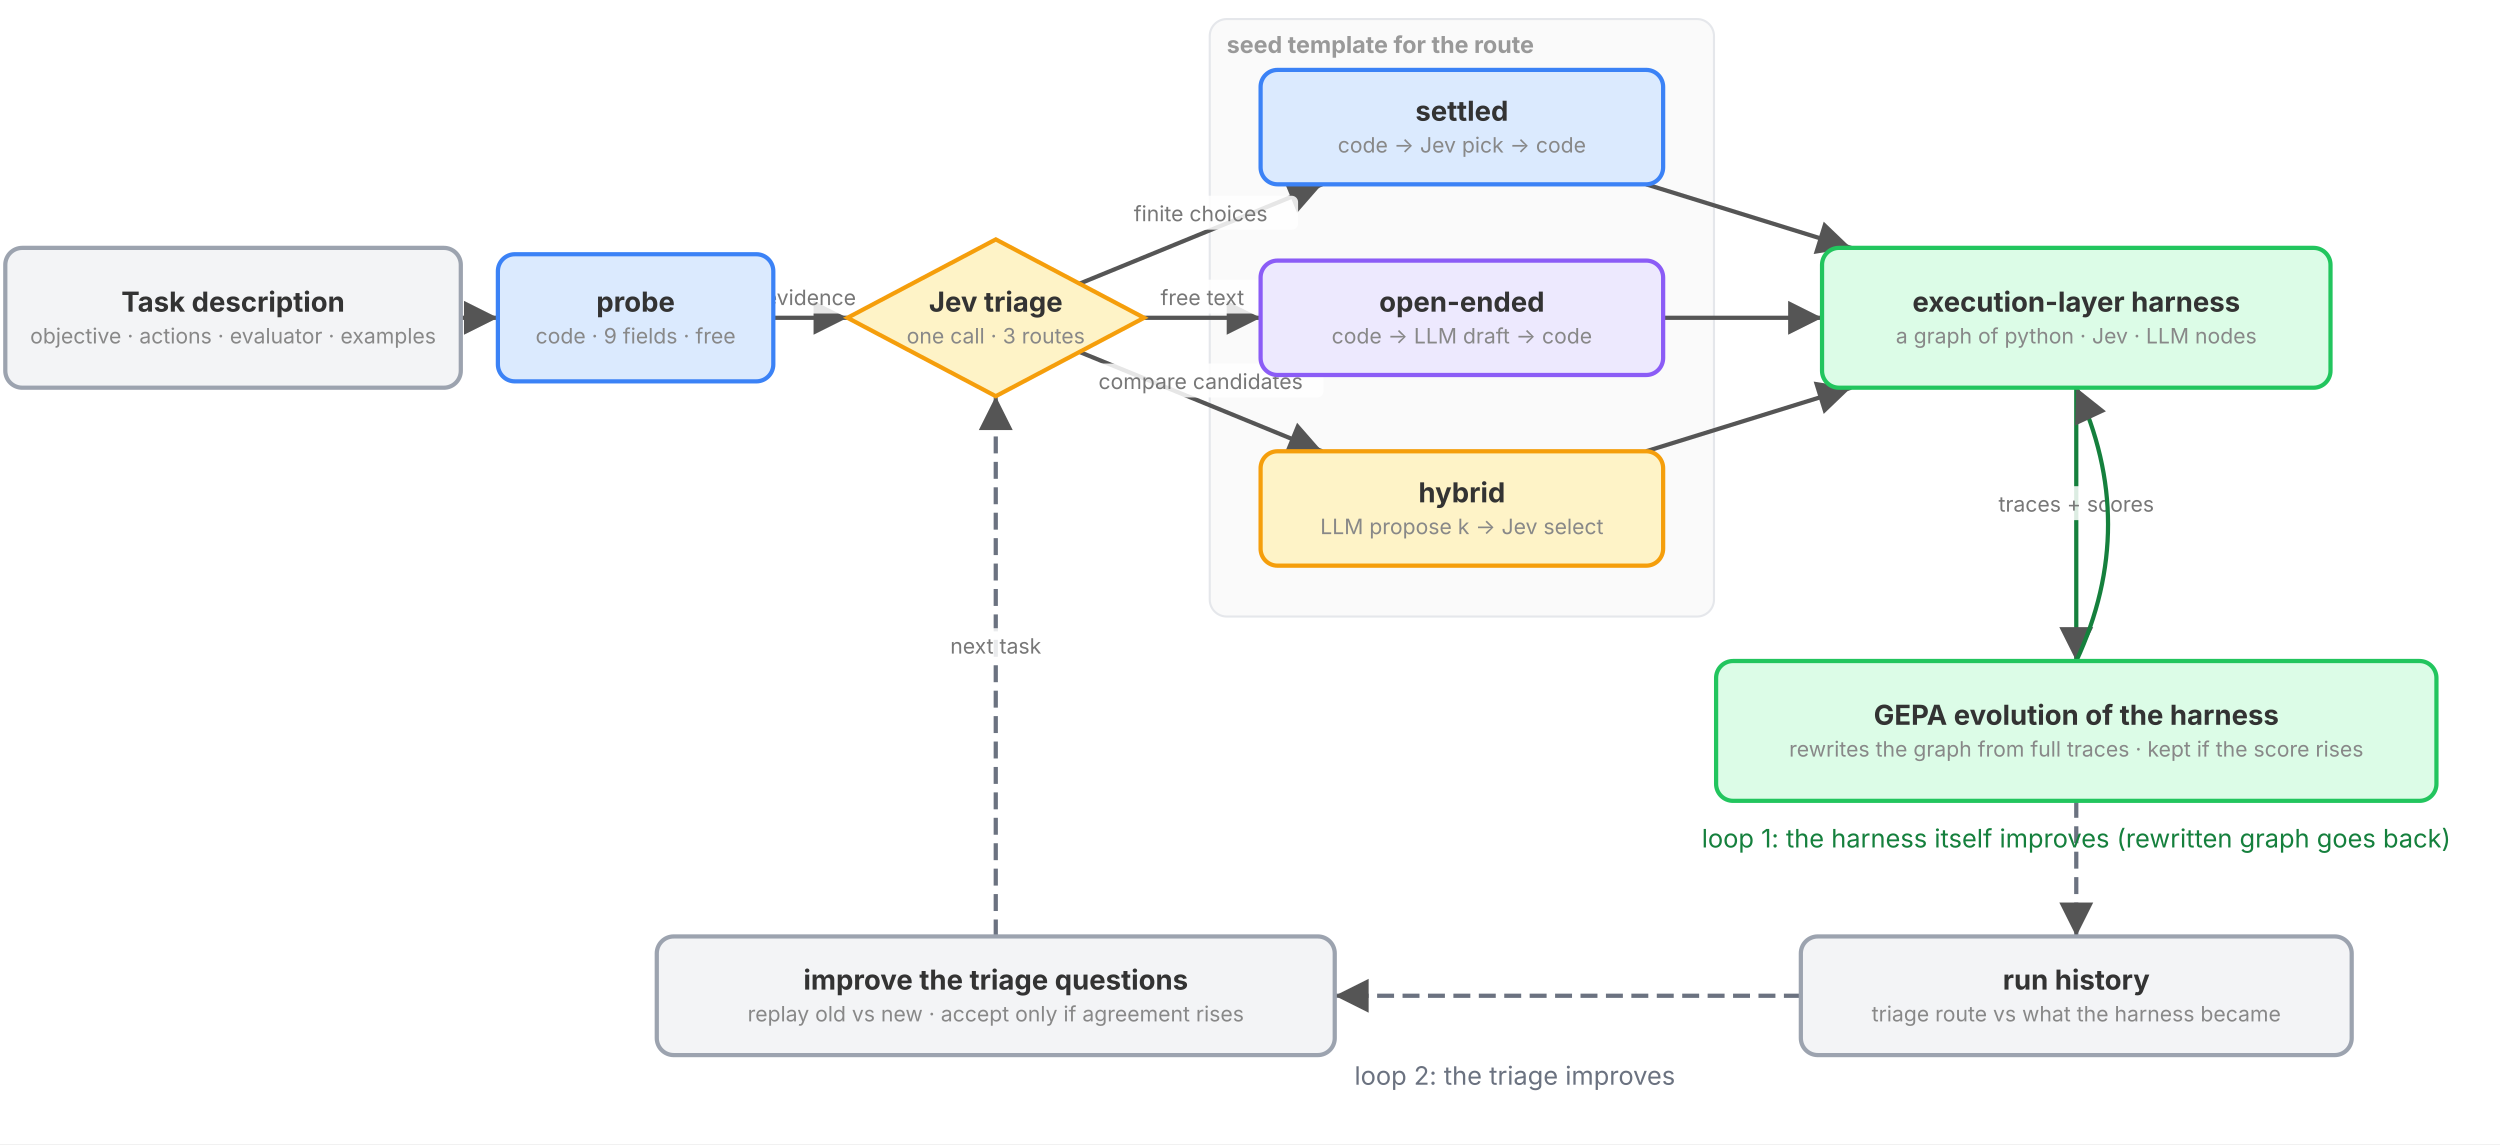
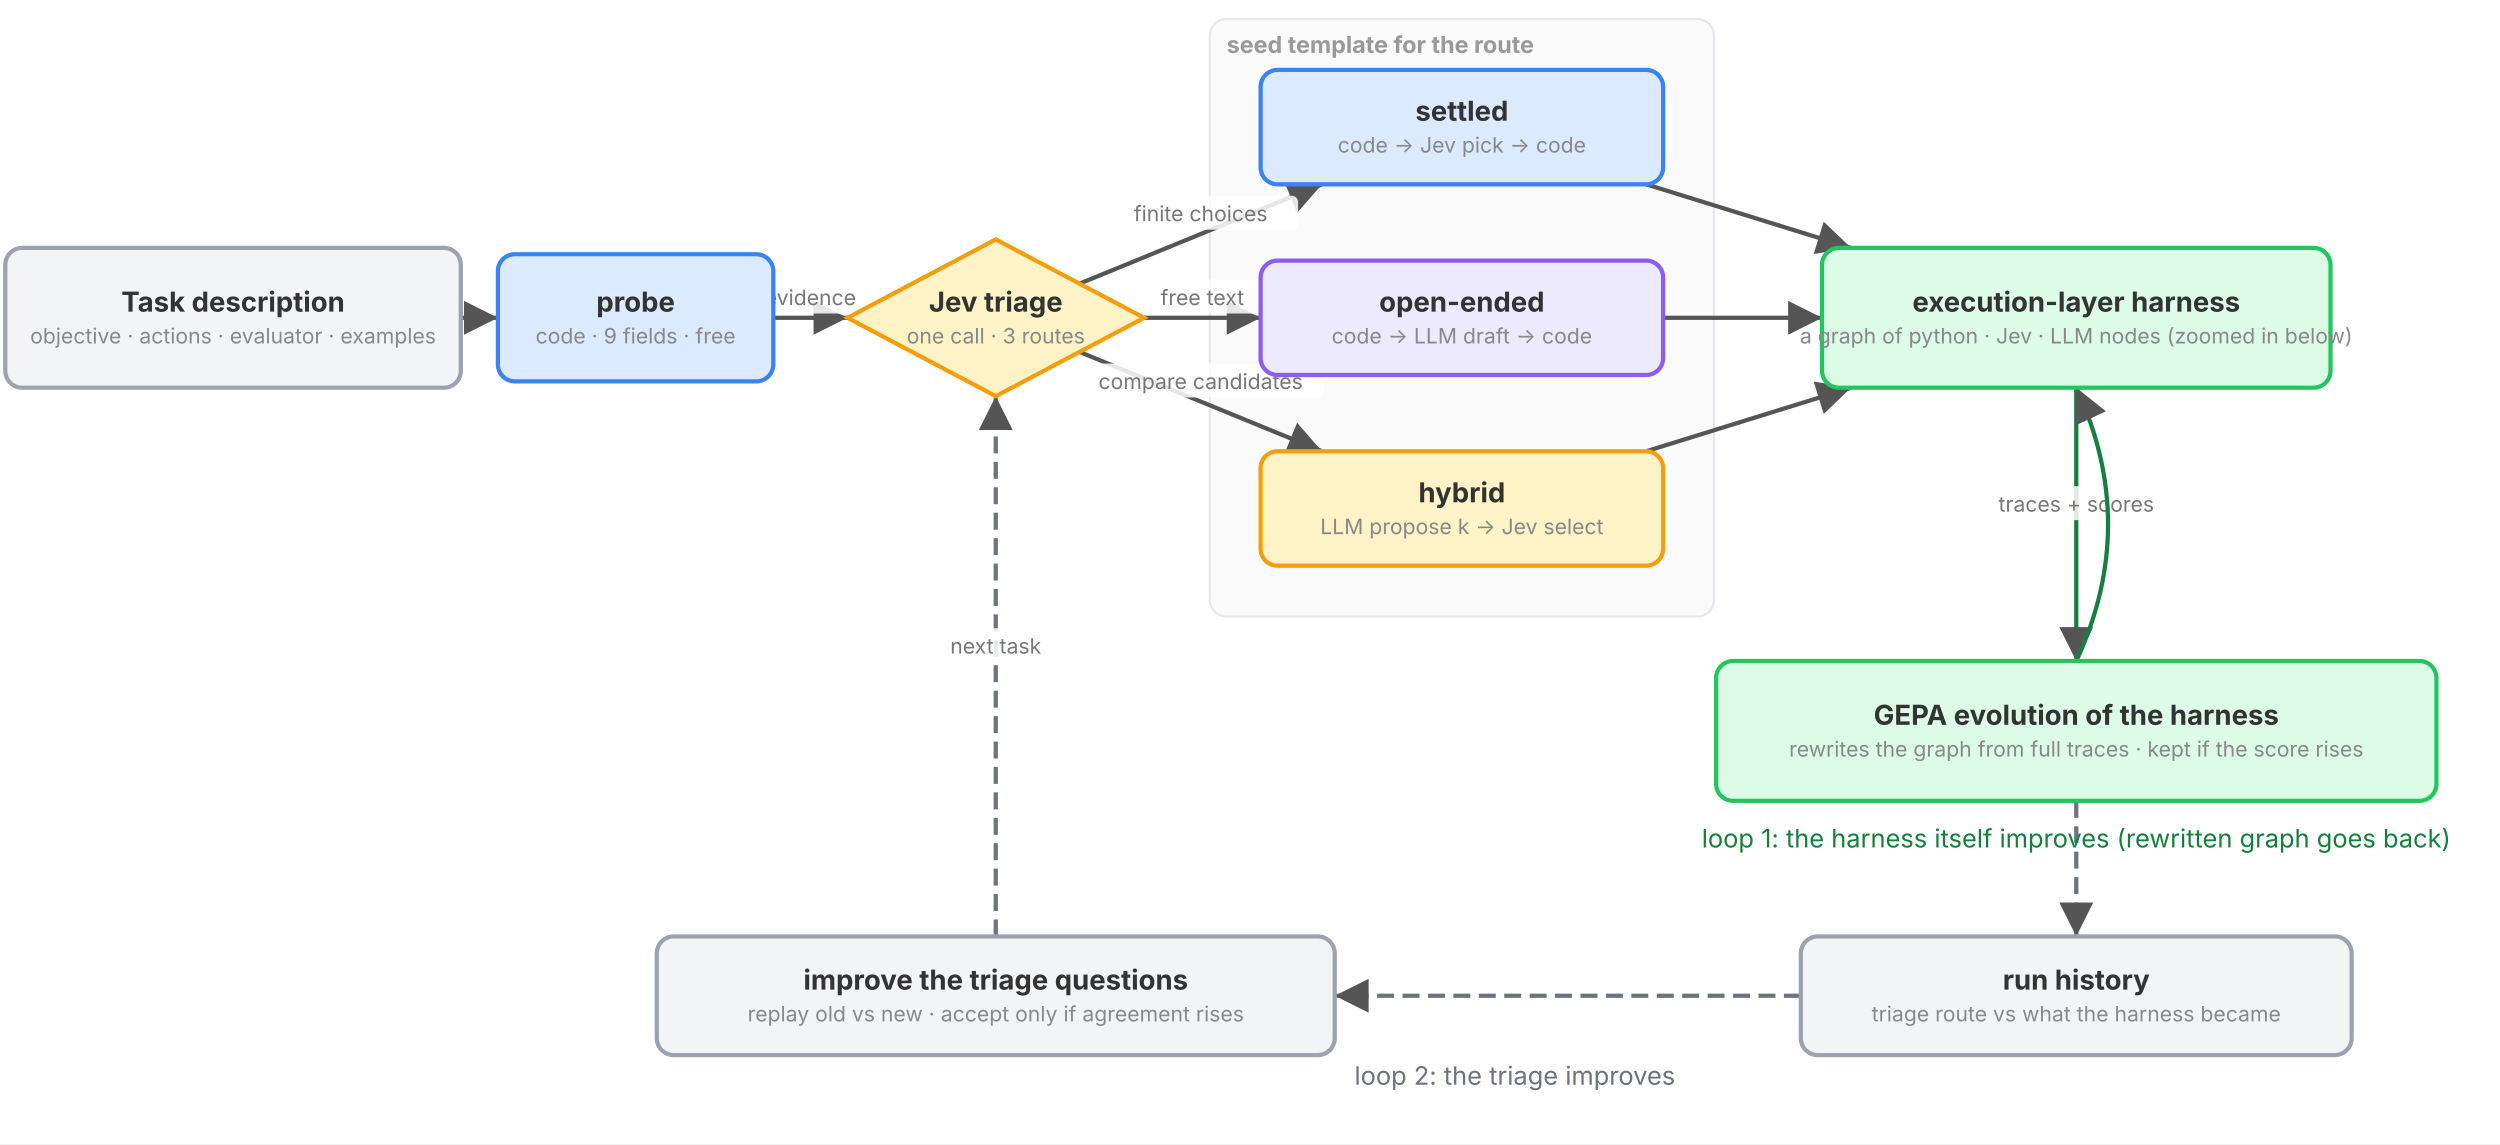
<svg xmlns="http://www.w3.org/2000/svg" font-family="Inter, Helvetica, Arial, sans-serif" height="540" viewBox="0 0 1180 540" width="1180">
  <rect fill="#FFFFFF" height="540" width="1180" />
  <defs>
    <marker id="arrow-default" markerHeight="10" markerUnits="strokeWidth" markerWidth="10" orient="auto" refX="8" refY="4">
      <polygon fill="#555555" points="0 0, 8 4, 0 8" />
    </marker>
    <marker id="arrow-c0" markerHeight="10" markerUnits="strokeWidth" markerWidth="10" orient="auto" refX="8" refY="4">
      <polygon fill="#2563EB" points="0 0, 8 4, 0 8" />
    </marker>
    <marker id="arrow-c1" markerHeight="10" markerUnits="strokeWidth" markerWidth="10" orient="auto" refX="8" refY="4">
      <polygon fill="#10B981" points="0 0, 8 4, 0 8" />
    </marker>
    <marker id="arrow-c2" markerHeight="10" markerUnits="strokeWidth" markerWidth="10" orient="auto" refX="8" refY="4">
      <polygon fill="#7C3AED" points="0 0, 8 4, 0 8" />
    </marker>
    <marker id="arrow-c3" markerHeight="10" markerUnits="strokeWidth" markerWidth="10" orient="auto" refX="8" refY="4">
      <polygon fill="#EA580C" points="0 0, 8 4, 0 8" />
    </marker>
    <marker id="arrow-c4" markerHeight="10" markerUnits="strokeWidth" markerWidth="10" orient="auto" refX="8" refY="4">
      <polygon fill="#C62828" points="0 0, 8 4, 0 8" />
    </marker>
    <marker id="arrow-c5" markerHeight="10" markerUnits="strokeWidth" markerWidth="10" orient="auto" refX="8" refY="4">
      <polygon fill="#0D47A1" points="0 0, 8 4, 0 8" />
    </marker>
    <marker id="arrow-c6" markerHeight="10" markerUnits="strokeWidth" markerWidth="10" orient="auto" refX="8" refY="4">
      <polygon fill="#1B5E20" points="0 0, 8 4, 0 8" />
    </marker>
    <marker id="arrow-c7" markerHeight="10" markerUnits="strokeWidth" markerWidth="10" orient="auto" refX="8" refY="4">
      <polygon fill="#4A148C" points="0 0, 8 4, 0 8" />
    </marker>
    <marker id="arrow-c8" markerHeight="10" markerUnits="strokeWidth" markerWidth="10" orient="auto" refX="8" refY="4">
      <polygon fill="#BF360C" points="0 0, 8 4, 0 8" />
    </marker>
    <marker id="arrow-c9" markerHeight="10" markerUnits="strokeWidth" markerWidth="10" orient="auto" refX="8" refY="4">
      <polygon fill="#37474F" points="0 0, 8 4, 0 8" />
    </marker>
  </defs>
  <rect fill="#FAFAFA" height="282.0" rx="8" stroke="#E5E7EB" stroke-width="1" width="238.0" x="571.0" y="9.0" />
  <text fill="#999999" font-size="11" font-weight="bold" x="579.0" y="25.0">seed template for the route</text>
  <path d="M 217.5,150.0 L 235.0,150.0" fill="none" marker-end="url(#arrow-default)" stroke="#555555" stroke-width="2" />
  <path d="M 365.0,150.0 L 400.0,150.0" fill="none" marker-end="url(#arrow-default)" stroke="#555555" stroke-width="2" />
  <rect fill="#FFFFFF" height="16" opacity="0.85" rx="3" width="56.0" x="354.5" y="132.0" />
  <text fill="#777777" font-size="10" text-anchor="middle" x="382.5" y="144.0">evidence</text>
  <path d="M 509.5,133.9 L 624.0,87.0" fill="none" marker-end="url(#arrow-default)" stroke="#555555" stroke-width="2" />
  <rect fill="#FFFFFF" height="16" opacity="0.85" rx="3" width="92.0" x="520.7" y="92.4" />
  <text fill="#777777" font-size="10" text-anchor="middle" x="566.7" y="104.4">finite choices</text>
  <path d="M 540.0,150.0 L 595.0,150.0" fill="none" marker-end="url(#arrow-default)" stroke="#555555" stroke-width="2" />
  <rect fill="#FFFFFF" height="16" opacity="0.85" rx="3" width="62.0" x="536.5" y="132.0" />
  <text fill="#777777" font-size="10" text-anchor="middle" x="567.5" y="144.0">free text</text>
  <path d="M 509.5,166.1 L 624.0,213.0" fill="none" marker-end="url(#arrow-default)" stroke="#555555" stroke-width="2" />
  <rect fill="#FFFFFF" height="16" opacity="0.85" rx="3" width="116.0" x="508.7" y="171.6" />
  <text fill="#777777" font-size="10" text-anchor="middle" x="566.7" y="183.6">compare candidates</text>
  <path d="M 777.0,87.0 L 873.7,117.0" fill="none" marker-end="url(#arrow-default)" stroke="#555555" stroke-width="2" />
  <path d="M 785.0,150.0 L 860.0,150.0" fill="none" marker-end="url(#arrow-default)" stroke="#555555" stroke-width="2" />
  <path d="M 777.0,213.0 L 873.7,183.0" fill="none" marker-end="url(#arrow-default)" stroke="#555555" stroke-width="2" />
  <path d="M 980.0,378.0 L 980.0,442.0" fill="none" marker-end="url(#arrow-default)" stroke="#6B7280" stroke-dasharray="8,4" stroke-width="2" />
  <path d="M 850.0,470.0 L 630.0,470.0" fill="none" marker-end="url(#arrow-default)" stroke="#6B7280" stroke-dasharray="8,4" stroke-width="2" />
  <path d="M 470.0,442.0 L 470.0,187.0" fill="none" marker-end="url(#arrow-default)" stroke="#6B7280" stroke-dasharray="8,4" stroke-width="2" />
  <rect fill="#FFFFFF" height="16" opacity="0.85" rx="3" width="62.0" x="439.0" y="296.5" />
  <text fill="#777777" font-size="10" text-anchor="middle" x="470.0" y="308.5">next task</text>
  <path d="M 980.0,183.0 L 980.0,312.0" fill="none" marker-end="url(#arrow-default)" stroke="#15803D" stroke-width="2" />
  <rect fill="#FFFFFF" height="16" opacity="0.85" rx="3" width="98.0" x="931.0" y="229.5" />
  <text fill="#777777" font-size="10" text-anchor="middle" x="980.0" y="241.5">traces + scores</text>
  <path d="M 980.0,312.0 Q 1010.0,247.5 980.0,183.0" fill="none" marker-end="url(#arrow-default)" stroke="#15803D" stroke-width="2" />
  <rect fill="#F3F4F6" height="66.0" rx="8" stroke="#9CA3AF" stroke-width="2" width="215.0" x="2.5" y="117.0" />
  <text fill="#333333" font-size="13" font-weight="bold" text-anchor="middle" x="110.0" y="147.1">Task description</text>
  <text fill="#888888" font-size="10" text-anchor="middle" x="110.0" y="162.1">objective · actions · evaluator · examples</text>
  <rect fill="#DBEAFE" height="60.0" rx="8" stroke="#3B82F6" stroke-width="2" width="130.0" x="235.0" y="120.0" />
  <text fill="#333333" font-size="13" font-weight="bold" text-anchor="middle" x="300.0" y="147.1">probe</text>
  <text fill="#888888" font-size="10" text-anchor="middle" x="300.0" y="162.1">code · 9 fields · free</text>
  <polygon fill="#FEF3C7" points="470.0,113.0 540.0,150.0 470.0,187.0 400.0,150.0" stroke="#F59E0B" stroke-width="2" />
  <text fill="#333333" font-size="13" font-weight="bold" text-anchor="middle" x="470.0" y="147.1">Jev triage</text>
  <text fill="#888888" font-size="10" text-anchor="middle" x="470.0" y="162.1">one call · 3 routes</text>
  <rect fill="#DBEAFE" height="54.0" rx="8" stroke="#3B82F6" stroke-width="2" width="190.0" x="595.0" y="33.0" />
  <text fill="#333333" font-size="13" font-weight="bold" text-anchor="middle" x="690.0" y="57.0">settled</text>
  <text fill="#888888" font-size="10" text-anchor="middle" x="690.0" y="72.0">code → Jev pick → code</text>
  <rect fill="#EDE9FE" height="54.0" rx="8" stroke="#8B5CF6" stroke-width="2" width="190.0" x="595.0" y="123.0" />
  <text fill="#333333" font-size="13" font-weight="bold" text-anchor="middle" x="690.0" y="147.1">open-ended</text>
  <text fill="#888888" font-size="10" text-anchor="middle" x="690.0" y="162.1">code → LLM draft → code</text>
  <rect fill="#FEF3C7" height="54.0" rx="8" stroke="#F59E0B" stroke-width="2" width="190.0" x="595.0" y="213.0" />
  <text fill="#333333" font-size="13" font-weight="bold" text-anchor="middle" x="690.0" y="237.1">hybrid</text>
  <text fill="#888888" font-size="10" text-anchor="middle" x="690.0" y="252.1">LLM propose k → Jev select</text>
  <rect fill="#DCFCE7" height="66.0" rx="8" stroke="#22C55E" stroke-width="2" width="240.0" x="860.0" y="117.0" />
  <text fill="#333333" font-size="13" font-weight="bold" text-anchor="middle" x="980.0" y="147.1">execution-layer harness</text>
-   <text fill="#888888" font-size="10" text-anchor="middle" x="980.0" y="162.1">a graph of python · Jev · LLM nodes</text>
+   <text fill="#888888" font-size="10" text-anchor="middle" x="980.0" y="162.1">a graph of python · Jev · LLM nodes (zoomed in below)</text>
  <rect fill="#DCFCE7" height="66.0" rx="8" stroke="#22C55E" stroke-width="2" width="340.0" x="810.0" y="312.0" />
  <text fill="#333333" font-size="13" font-weight="bold" text-anchor="middle" x="980.0" y="342.1">GEPA evolution of the harness</text>
  <text fill="#888888" font-size="10" text-anchor="middle" x="980.0" y="357.1">rewrites the graph from full traces · kept if the score rises</text>
  <rect fill="#F3F4F6" height="56.0" rx="8" stroke="#9CA3AF" stroke-width="2" width="260.0" x="850.0" y="442.0" />
  <text fill="#333333" font-size="13" font-weight="bold" text-anchor="middle" x="980.0" y="467.1">run history</text>
  <text fill="#888888" font-size="10" text-anchor="middle" x="980.0" y="482.1">triage route vs what the harness became</text>
  <rect fill="#F3F4F6" height="56.0" rx="8" stroke="#9CA3AF" stroke-width="2" width="320.0" x="310.0" y="442.0" />
  <text fill="#333333" font-size="13" font-weight="bold" text-anchor="middle" x="470.0" y="467.1">improve the triage questions</text>
  <text fill="#888888" font-size="10" text-anchor="middle" x="470.0" y="482.1">replay old vs new · accept only if agreement rises</text>
  <text fill="#15803D" font-size="12" text-anchor="middle" x="980.0" y="400.0">loop 1: the harness itself improves (rewritten graph goes back)</text>
  <text fill="#6B7280" font-size="12" text-anchor="middle" x="715.0" y="512.0">loop 2: the triage improves</text>
</svg>
